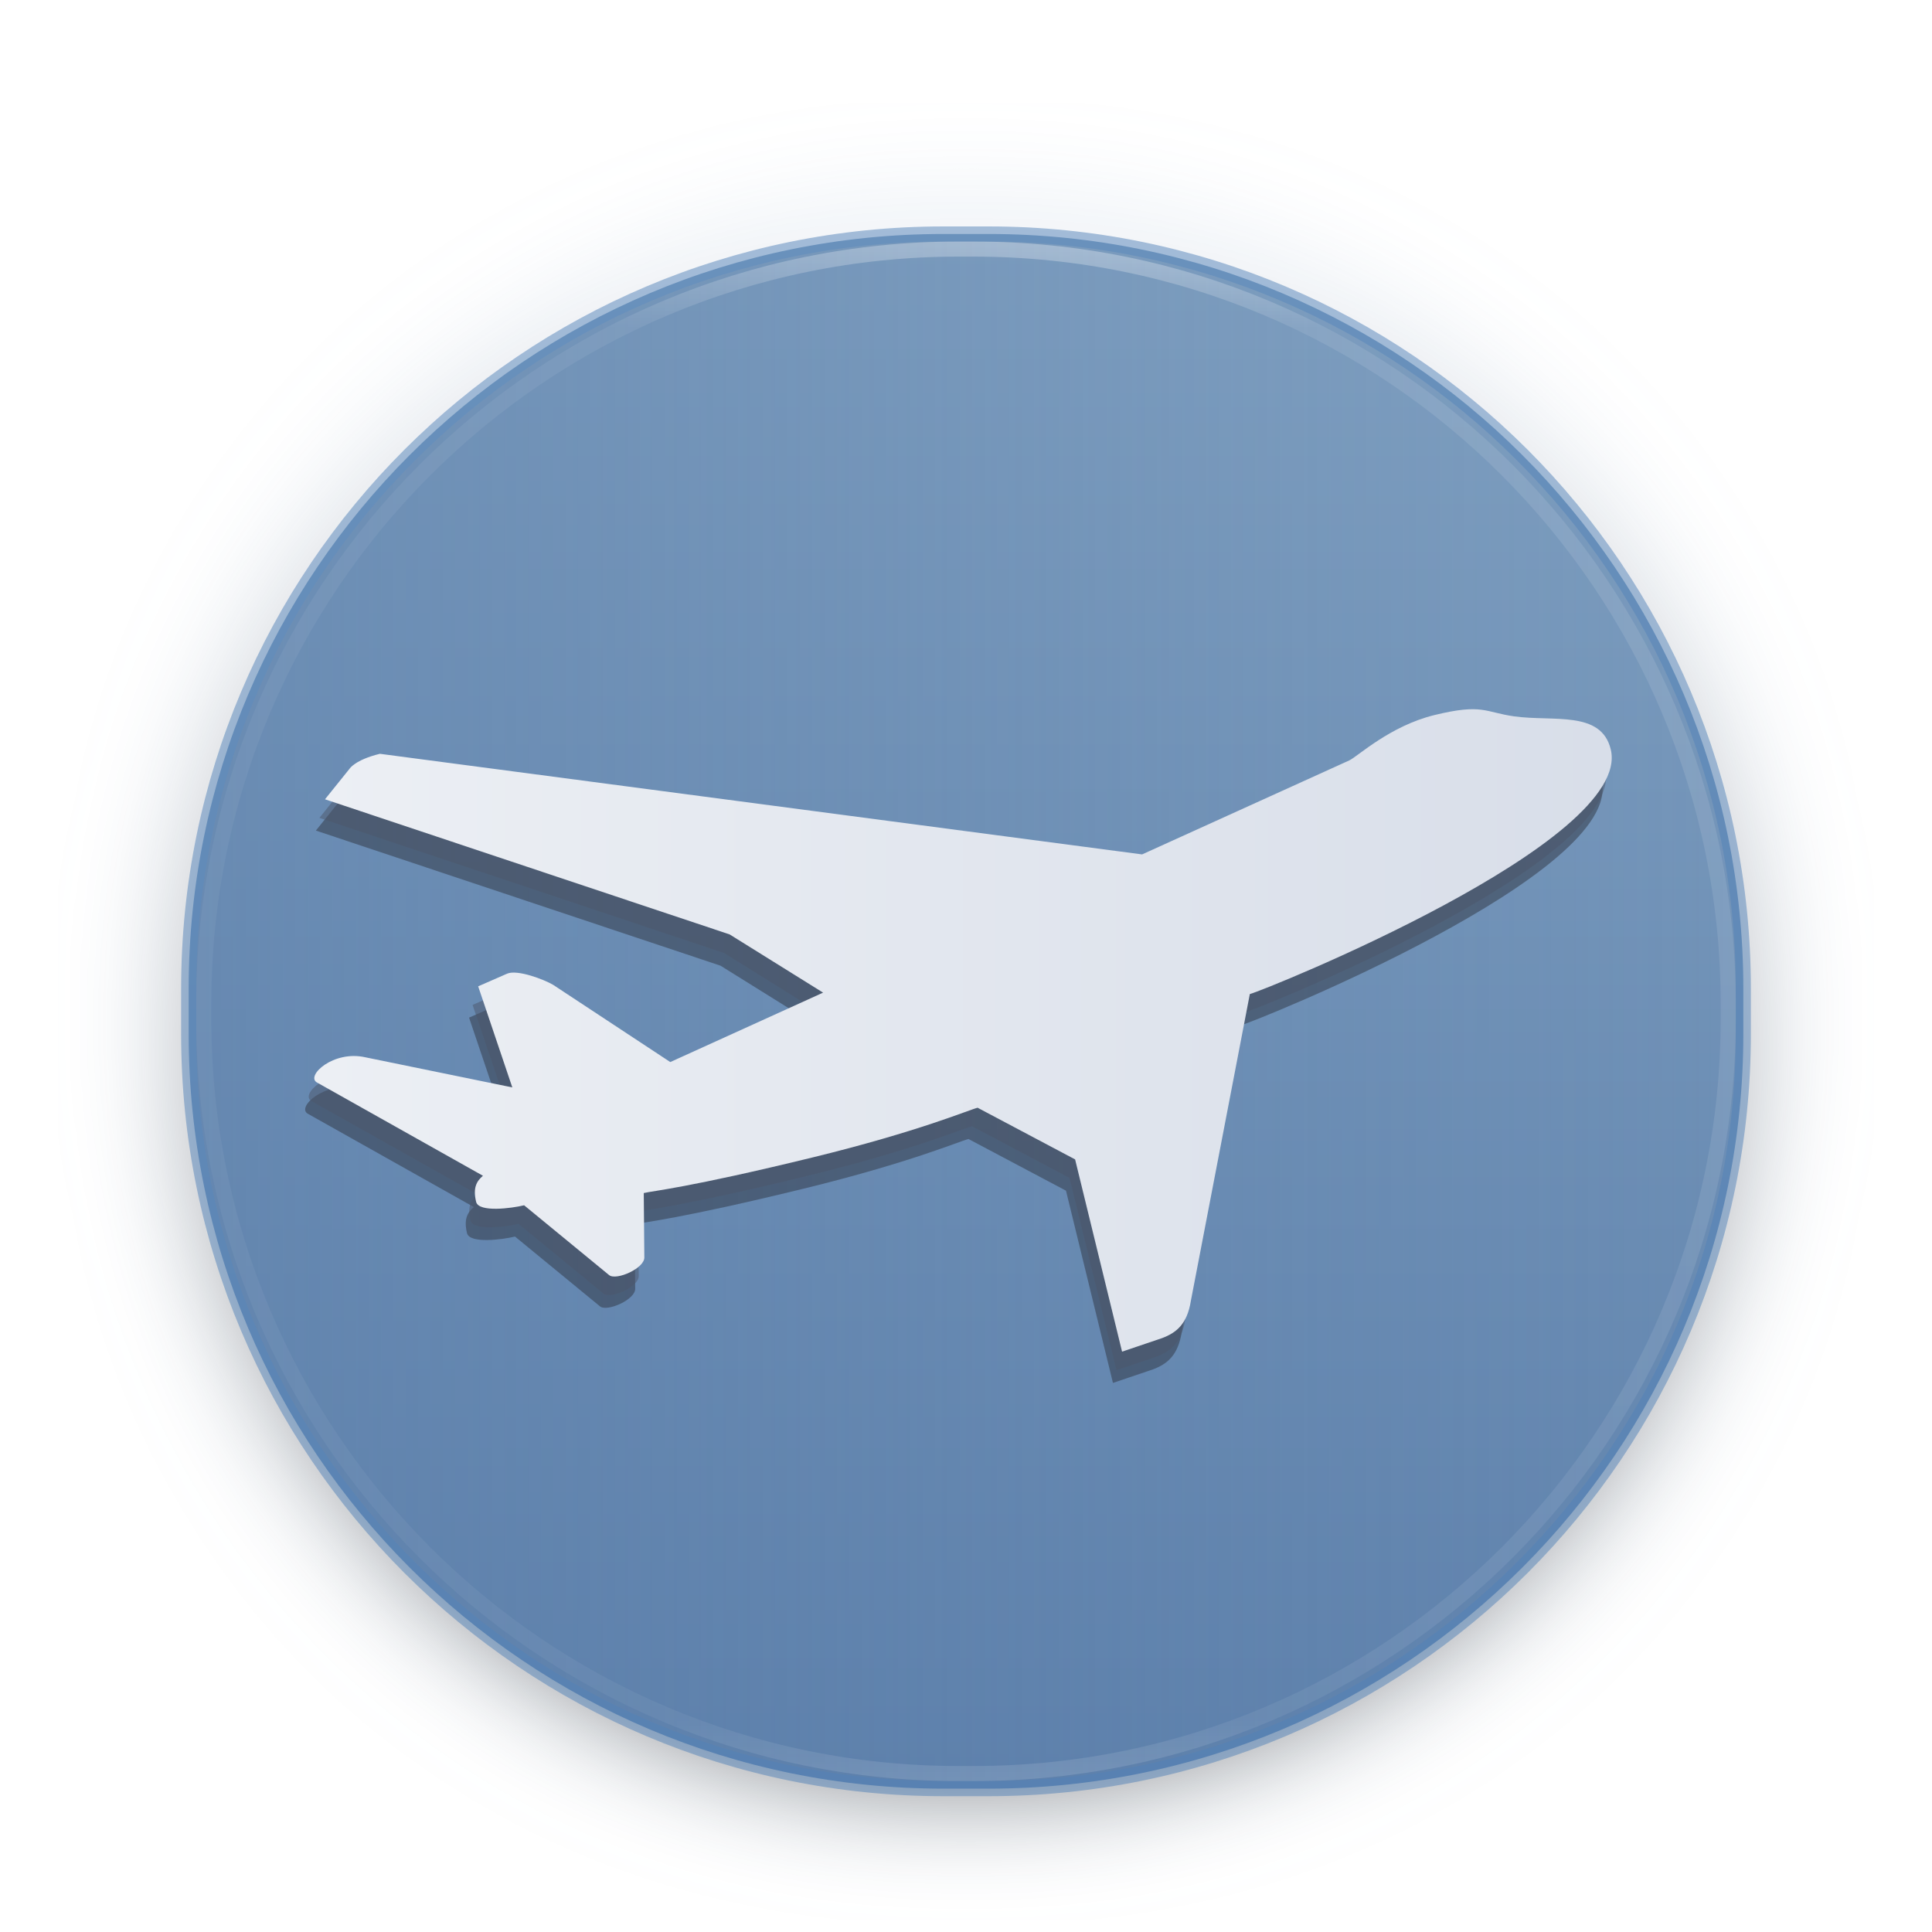
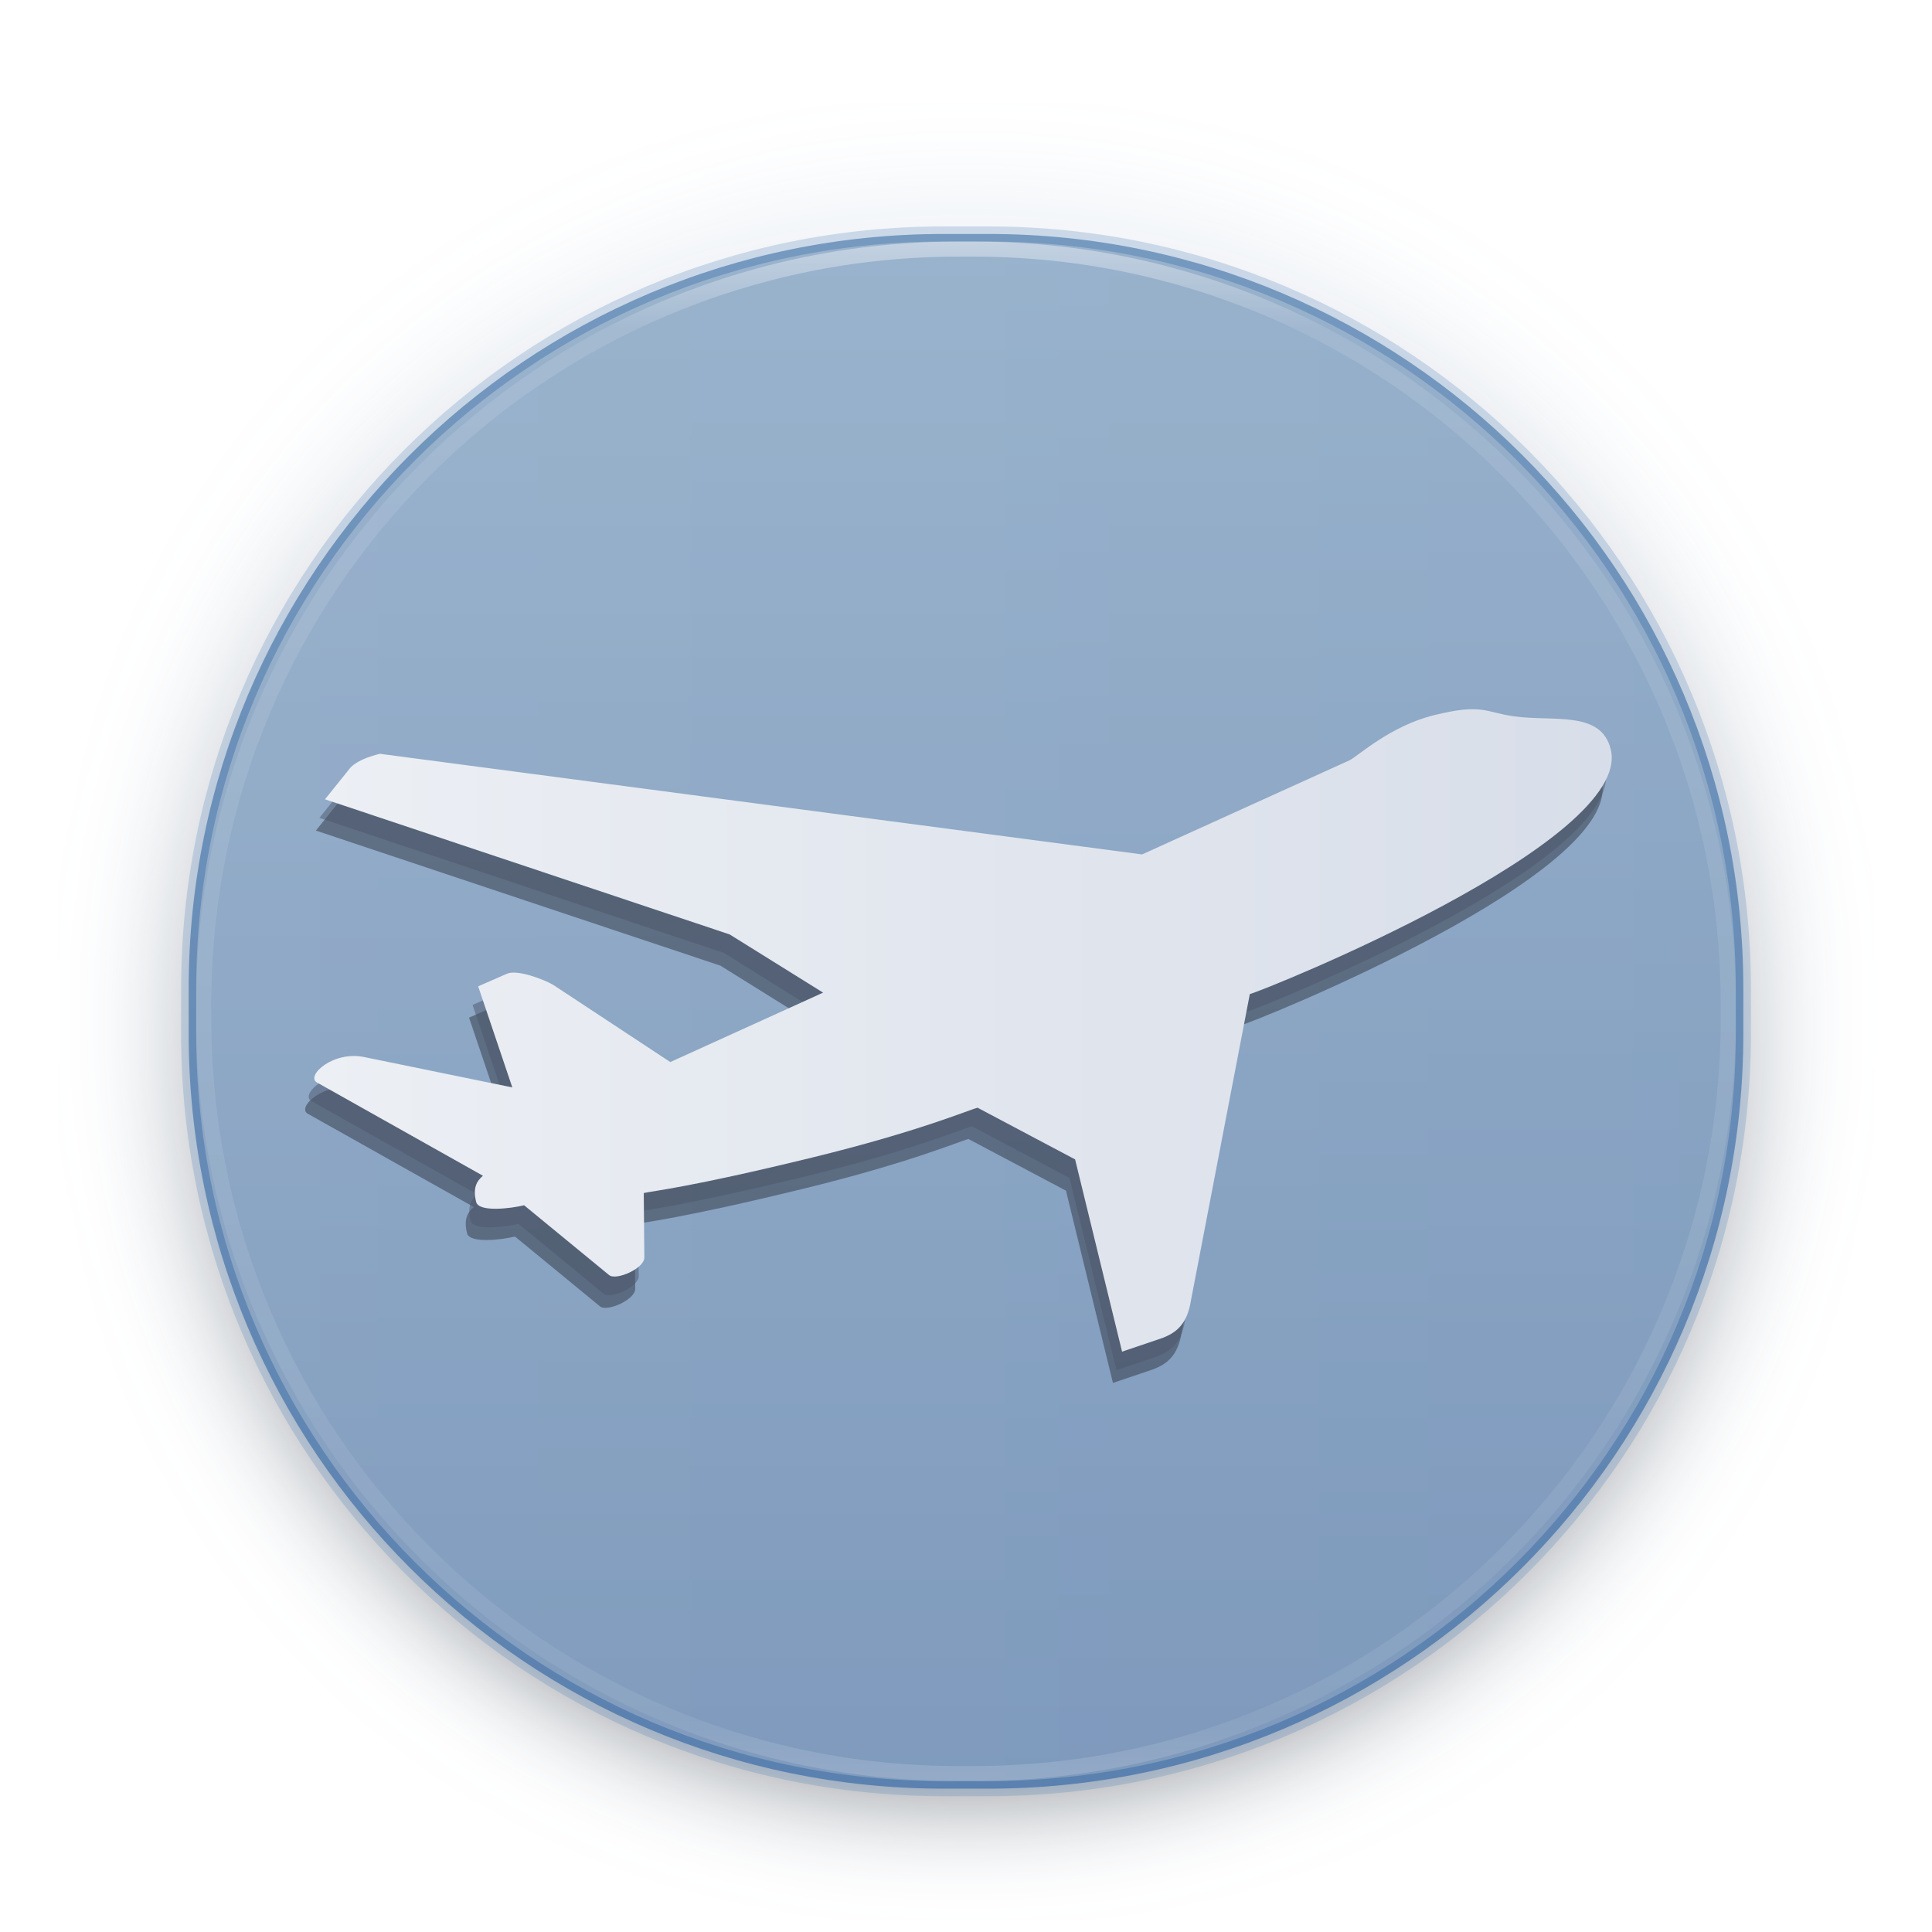
<svg xmlns="http://www.w3.org/2000/svg" xmlns:ns1="http://www.openswatchbook.org/uri/2009/osb" xmlns:xlink="http://www.w3.org/1999/xlink" version="1.1" width="128" height="128" id="svg3049">
  <defs id="defs3051">
-     <linearGradient id="linearGradient1069">
-       <stop style="stop-color:#5e81ac;stop-opacity:1;" offset="0" id="stop1065" />
-       <stop style="stop-color:#5e81ac;stop-opacity:0;" offset="1" id="stop1067" />
-     </linearGradient>
    <linearGradient id="linearGradient959">
      <stop offset="0" style="stop-color:#eceff4;stop-opacity:1" id="stop955" />
      <stop offset="1" style="stop-color:#d8dee9;stop-opacity:1" id="stop957" />
    </linearGradient>
    <linearGradient id="linearGradient5803">
      <stop offset="0" style="stop-color:#fff5ef;stop-opacity:1" id="stop950" />
      <stop offset="1" style="stop-color:#fef8dd;stop-opacity:1" id="stop952" />
    </linearGradient>
    <linearGradient id="linearGradient4703" ns1:paint="gradient">
      <stop style="stop-color:#5181b8;stop-opacity:1;" offset="0" id="stop4699" />
      <stop style="stop-color:#5181b8;stop-opacity:0;" offset="1" id="stop4701" />
    </linearGradient>
    <linearGradient id="linearGradient4681" ns1:paint="solid">
      <stop style="stop-color:#5181b8;stop-opacity:1;" offset="0" id="stop4679" />
    </linearGradient>
    <linearGradient id="linearGradient897">
      <stop offset="0" style="stop-color:#ffa154;stop-opacity:1" id="stop4656" />
      <stop offset="1" style="stop-color:#f37329;stop-opacity:1" id="stop4658" />
    </linearGradient>
    <linearGradient id="linearGradient897-3">
      <stop id="stop893" style="stop-color:#81a1c1;stop-opacity:1" offset="0" />
      <stop id="stop895" style="stop-color:#5e81ac;stop-opacity:1" offset="1" />
    </linearGradient>
    <linearGradient id="linearGradient3924">
      <stop id="stop3926" style="stop-color:#ffffff;stop-opacity:1" offset="0" />
      <stop id="stop3928" style="stop-color:#ffffff;stop-opacity:0.235" offset="0.063" />
      <stop id="stop3930" style="stop-color:#ffffff;stop-opacity:0.157" offset="0.951" />
      <stop id="stop3932" style="stop-color:#ffffff;stop-opacity:0.392" offset="1" />
    </linearGradient>
    <linearGradient id="linearGradient3688-166-749-5">
      <stop id="stop2883-0" style="stop-color:#181818;stop-opacity:1" offset="0" />
      <stop id="stop2885-5" style="stop-color:#181818;stop-opacity:0" offset="1" />
    </linearGradient>
    <linearGradient id="linearGradient3688-464-309-8">
      <stop id="stop2889-9" style="stop-color:#181818;stop-opacity:1" offset="0" />
      <stop id="stop2891-4" style="stop-color:#181818;stop-opacity:0" offset="1" />
    </linearGradient>
    <linearGradient id="linearGradient3702-501-757-0">
      <stop id="stop2895-0" style="stop-color:#181818;stop-opacity:0" offset="0" />
      <stop id="stop2897-2" style="stop-color:#181818;stop-opacity:1" offset="0.5" />
      <stop id="stop2899-6" style="stop-color:#181818;stop-opacity:0" offset="1" />
    </linearGradient>
    <linearGradient id="linearGradient3811">
      <stop id="stop3813" style="stop-color:#000000;stop-opacity:1" offset="0" />
      <stop id="stop3815" style="stop-color:#000000;stop-opacity:0" offset="1" />
    </linearGradient>
    <radialGradient xlink:href="#linearGradient3688-166-749-5" id="radialGradient3946" gradientUnits="userSpaceOnUse" gradientTransform="matrix(2.003784,0,0,1.4,27.98813,-17.4)" cx="4.993" cy="43.5" fx="4.993" fy="43.5" r="2.5" />
    <radialGradient xlink:href="#linearGradient3688-464-309-8" id="radialGradient3948" gradientUnits="userSpaceOnUse" gradientTransform="matrix(2.003784,0,0,1.4,-20.01187,-104.4)" cx="4.993" cy="43.5" fx="4.993" fy="43.5" r="2.5" />
    <linearGradient xlink:href="#linearGradient3702-501-757-0" id="linearGradient3950" gradientUnits="userSpaceOnUse" x1="25.058" y1="47.028" x2="25.058" y2="39.999" />
    <linearGradient xlink:href="#linearGradient3924" id="linearGradient3965" gradientUnits="userSpaceOnUse" gradientTransform="matrix(2.72973,0,0,2.72973,-1.513518,1.488319)" x1="24" y1="5" x2="24" y2="43" />
    <radialGradient xlink:href="#linearGradient3811" id="radialGradient3976" gradientUnits="userSpaceOnUse" gradientTransform="matrix(1.556392,0,0,0.1697883,70.27035,102.1321)" cx="-4.029" cy="93.468" fx="-4.029" fy="93.468" r="35.338" />
    <linearGradient xlink:href="#linearGradient897-3" id="linearGradient891" x1="66.997" y1="15.857" x2="66.997" y2="117.81" gradientUnits="userSpaceOnUse" />
    <linearGradient id="linearGradient5803-6">
      <stop id="stop5805" style="stop-color:#fff5ef;stop-opacity:1" offset="0" />
      <stop id="stop5807" style="stop-color:#fef8dd;stop-opacity:1" offset="1" />
    </linearGradient>
    <linearGradient x1="167.983" y1="8.508" x2="167.983" y2="54.78" id="linearGradient5228-5" xlink:href="#linearGradient5803-6" gradientUnits="userSpaceOnUse" gradientTransform="matrix(1.832495,0,0,1.843915,-232.1758,8.558593)" />
    <clipPath id="clip1">
      <path d="M 0,0 H 914.359 V 517.398 H 0 Z m 0,0" id="path2" />
    </clipPath>
    <clipPath id="clip1-3">
      <path d="M 0,0 H 914.359 V 517.398 H 0 Z m 0,0" id="path883" />
    </clipPath>
-     <linearGradient xlink:href="#linearGradient1069" id="linearGradient1071" x1="12" y1="67.002" x2="116" y2="67.002" gradientUnits="userSpaceOnUse" />
+     <linearGradient xlink:href="#linearGradient959" id="linearGradient1071" x1="12" y1="67.002" x2="116" y2="67.002" gradientUnits="userSpaceOnUse" />
    <linearGradient xlink:href="#linearGradient959" id="linearGradient1087" x1="29.666" y1="259.112" x2="851.922" y2="259.112" gradientUnits="userSpaceOnUse" />
    <linearGradient xlink:href="#linearGradient3811" id="linearGradient1093" gradientUnits="userSpaceOnUse" x1="63.436" y1="119.565" x2="63.436" y2="14.031" />
    <filter style="color-interpolation-filters:sRGB" id="filter1115" x="-0.084" width="1.168" y="-0.084" height="1.168">
      <feGaussianBlur stdDeviation="3.605" id="feGaussianBlur1117" />
    </filter>
  </defs>
  <rect width="103" height="103" rx="50" ry="50" x="12.5" y="15.502" id="rect1089" style="color:#000000;display:inline;overflow:visible;visibility:visible;opacity:0.5;fill:url(#linearGradient1093);stroke:#5181b8;stroke-width:1;stroke-linecap:round;stroke-linejoin:round;stroke-miterlimit:4;stroke-dasharray:none;stroke-dashoffset:0;stroke-opacity:1;marker:none;enable-background:accumulate;fill-opacity:1;filter:url(#filter1115)" />
  <rect style="color:#000000;display:inline;overflow:visible;visibility:visible;fill:url(#linearGradient891);fill-opacity:1;fill-rule:nonzero;stroke:none;stroke-width:1;marker:none;enable-background:accumulate" id="rect5505-21-3" y="15.502" x="12.5" ry="50" rx="50" height="103" width="103" />
  <rect style="opacity:0.5;fill:none;stroke:url(#linearGradient3965);stroke-width:1;stroke-linecap:round;stroke-linejoin:round;stroke-miterlimit:4;stroke-dasharray:none;stroke-dashoffset:0;stroke-opacity:1" id="rect6741-7" y="16.502" x="13.5" ry="50" rx="50" height="101" width="101" />
-   <rect style="color:#000000;display:inline;overflow:visible;visibility:visible;opacity:0.5;fill:url(#linearGradient1071);stroke:#5181b8;stroke-width:1;stroke-linecap:round;stroke-linejoin:round;stroke-miterlimit:4;stroke-dasharray:none;stroke-dashoffset:0;stroke-opacity:1;marker:none;enable-background:accumulate;fill-opacity:1" id="rect5505-21-3-1" y="15.502" x="12.5" ry="50" rx="50" height="103" width="103" />
+   <rect style="color:#000000;display:inline;overflow:visible;visibility:visible;opacity:0.25;fill:url(#linearGradient1071);stroke:#5181b8;stroke-width:1;stroke-linecap:round;stroke-linejoin:round;stroke-miterlimit:4;stroke-dasharray:none;stroke-dashoffset:0;stroke-opacity:1;marker:none;enable-background:accumulate;fill-opacity:1" id="rect5505-21-3-1" y="15.502" x="12.5" ry="50" rx="50" height="103" width="103" />
  <g transform="matrix(0.101555,-0.02480713,0.02480713,0.101555,14.55809,54.11964)" id="surface68400" style="opacity:0.5;fill:#2e3440">
    <g style="clip-rule:nonzero;fill:#2e3440" clip-path="url(#clip1-3)" id="g890">
      <path style="fill:#2e3440;fill-opacity:1;fill-rule:nonzero;stroke:none;stroke-width:0.927;stroke-opacity:1" d="m 801.625,150.631 c 23.232,9.289 54.579,9.289 54.579,34.864 0,60.384 -249.699,96.389 -258.999,96.389 l -82.453,180.044 c -5.823,13.925 -13.946,17.426 -23.253,18.567 l -26.726,2.325 V 357.401 l -52.254,-46.474 c -5.816,0 -39.517,5.78 -109.172,5.78 -81.305,0 -103.382,-3.462 -109.191,-3.462 l -9.271,39.485 c -1.181,6.993 -20.928,10.459 -24.398,5.812 L 118.658,302.783 c -8.112,0 -29.026,-2.292 -29.026,-9.289 0,-9.26 3.48,-12.758 8.123,-15.072 L 9.486,195.935 c -5.791,-5.787 15.112,-17.397 33.676,-8.141 l 85.955,40.647 -5.816,-67.363 19.755,-3.448 c 6.968,-1.173 22.087,9.296 26.715,13.903 L 230.188,236.59 334.707,216.831 285.912,166.927 57.126,22.895 76.845,7.782 c 0,0 4.661,-4.643 20.91,-4.643 L 551.886,179.707 693.594,152.988 c 5.798,-1.177 30.203,-15.105 59.233,-15.105 31.384,0 31.384,5.791 48.799,12.748" id="path888" />
    </g>
  </g>
  <g id="g965" transform="matrix(0.101555,-0.02480713,0.02480713,0.101555,14.79162,53.27843)" style="opacity:0.5;fill:#4c566a">
    <g id="g963" clip-path="url(#clip1-3)" style="clip-rule:nonzero;fill:#4c566a">
      <path id="path961" d="m 801.625,150.631 c 23.232,9.289 54.579,9.289 54.579,34.864 0,60.384 -249.699,96.389 -258.999,96.389 l -82.453,180.044 c -5.823,13.925 -13.946,17.426 -23.253,18.567 l -26.726,2.325 V 357.401 l -52.254,-46.474 c -5.816,0 -39.517,5.78 -109.172,5.78 -81.305,0 -103.382,-3.462 -109.191,-3.462 l -9.271,39.485 c -1.181,6.993 -20.928,10.459 -24.398,5.812 L 118.658,302.783 c -8.112,0 -29.026,-2.292 -29.026,-9.289 0,-9.26 3.48,-12.758 8.123,-15.072 L 9.486,195.935 c -5.791,-5.787 15.112,-17.397 33.676,-8.141 l 85.955,40.647 -5.816,-67.363 19.755,-3.448 c 6.968,-1.173 22.087,9.296 26.715,13.903 L 230.188,236.59 334.707,216.831 285.912,166.927 57.126,22.895 76.845,7.782 c 0,0 4.661,-4.643 20.91,-4.643 L 551.886,179.707 693.594,152.988 c 5.798,-1.177 30.203,-15.105 59.233,-15.105 31.384,0 31.384,5.791 48.799,12.748" style="fill:#4c566a;fill-opacity:1;fill-rule:nonzero;stroke:none;stroke-width:0.927;stroke-opacity:1" />
    </g>
  </g>
  <g transform="matrix(0.104541,0,0,0.104541,17.72118,41.1807)" id="g979">
    <g style="clip-rule:nonzero;fill-opacity:1;fill:url(#linearGradient1087);opacity:1" clip-path="url(#clip1-3)" id="g977">
      <path style="fill:url(#linearGradient1087);fill-opacity:1;fill-rule:nonzero;stroke:none;stroke-width:0.927;stroke-opacity:1" d="m 789.996,60.053 c 24.772,3.511 55.224,-3.928 61.293,20.917 C 865.619,139.629 631.595,233.857 622.561,236.064 l -37.374,194.468 c -2.353,14.909 -9.413,20.238 -18.183,23.555 l -25.411,8.601 -29.761,-121.836 -61.79,-32.747 c -5.65,1.38 -37.017,14.992 -104.683,31.521 -78.983,19.293 -101.25,21.169 -106.893,22.547 l 0.363,40.557 c 0.513,7.073 -17.849,15.126 -22.322,11.436 l -53.865,-44.241 c -7.88,1.925 -28.741,4.661 -30.401,-2.136 -2.197,-8.996 0.353,-13.22 4.314,-16.57 L 31.233,292.034 c -6.999,-4.248 10.552,-20.487 30.782,-15.9 l 93.146,19.089 -21.635,-64.059 18.373,-8.037 c 6.49,-2.793 23.662,3.79 29.251,7.166 l 74.129,48.861 96.845,-43.996 L 292.88,198.26 36.451,112.631 52.02,93.272 c 0,0 3.426,-5.616 19.211,-9.472 L 554.29,147.561 685.61,87.978 c 5.353,-2.519 25.756,-21.841 53.956,-28.729 30.487,-7.447 31.861,-1.822 50.43,0.804" id="path975" />
    </g>
  </g>
</svg>
